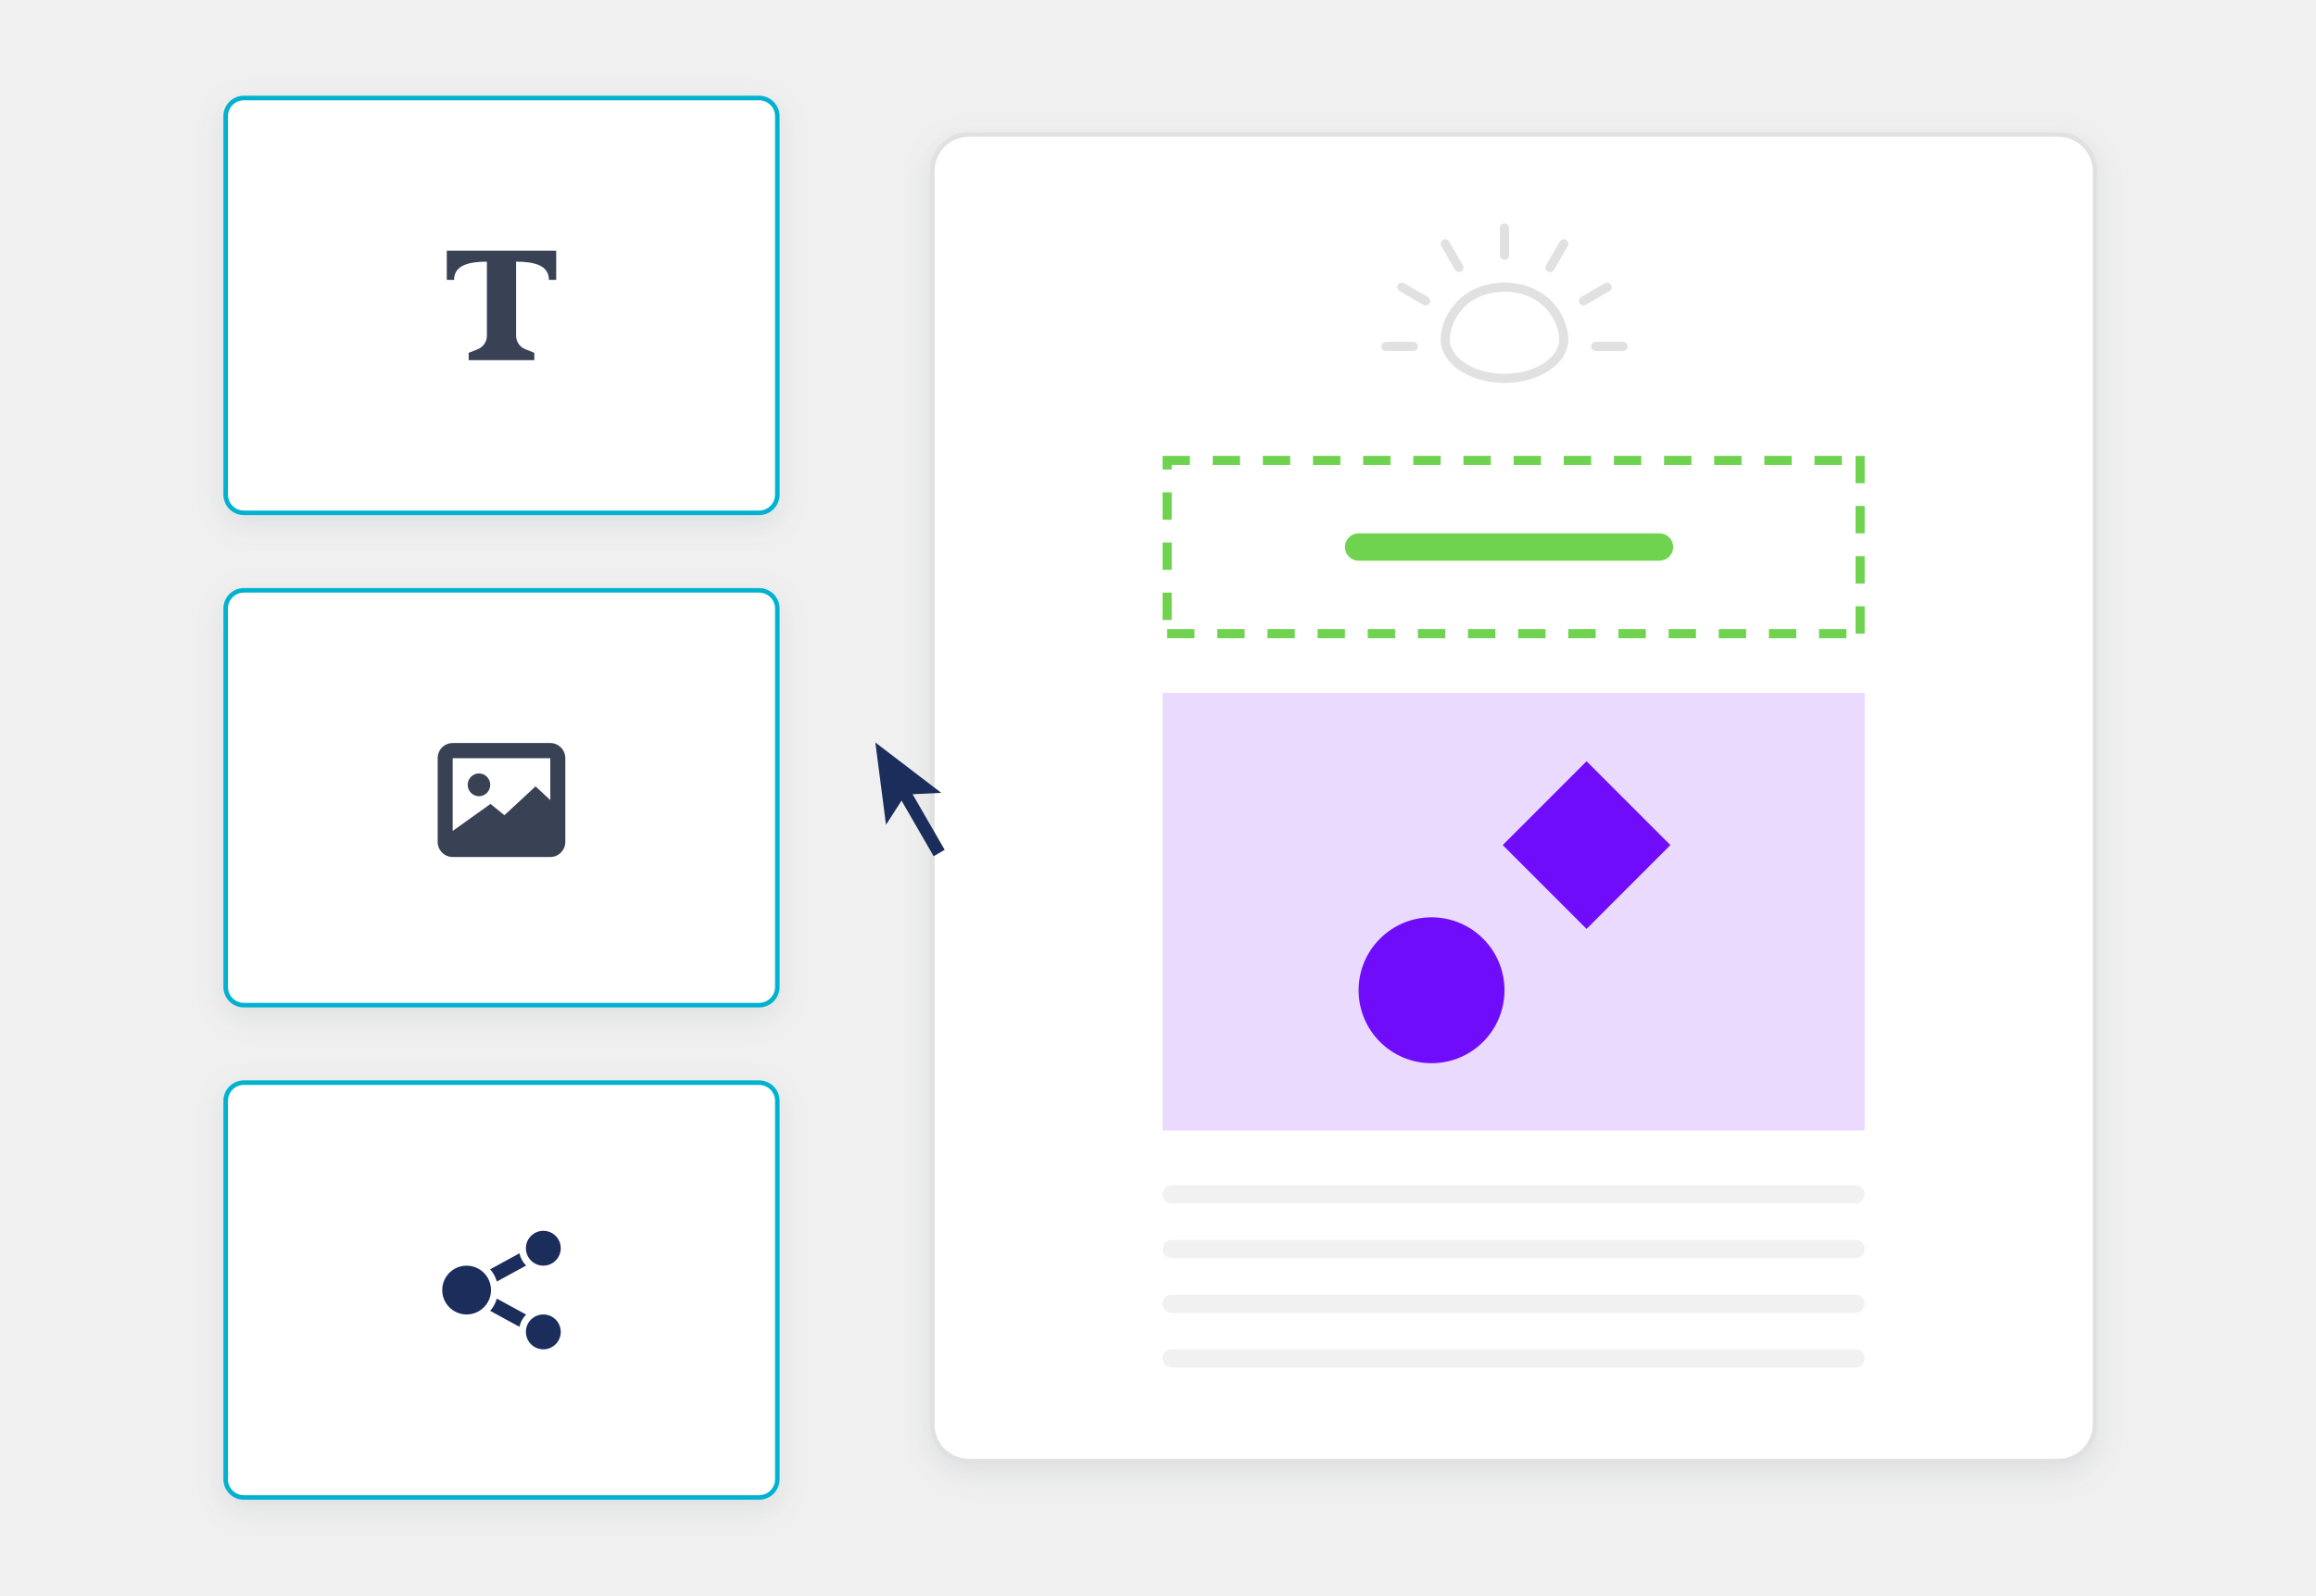
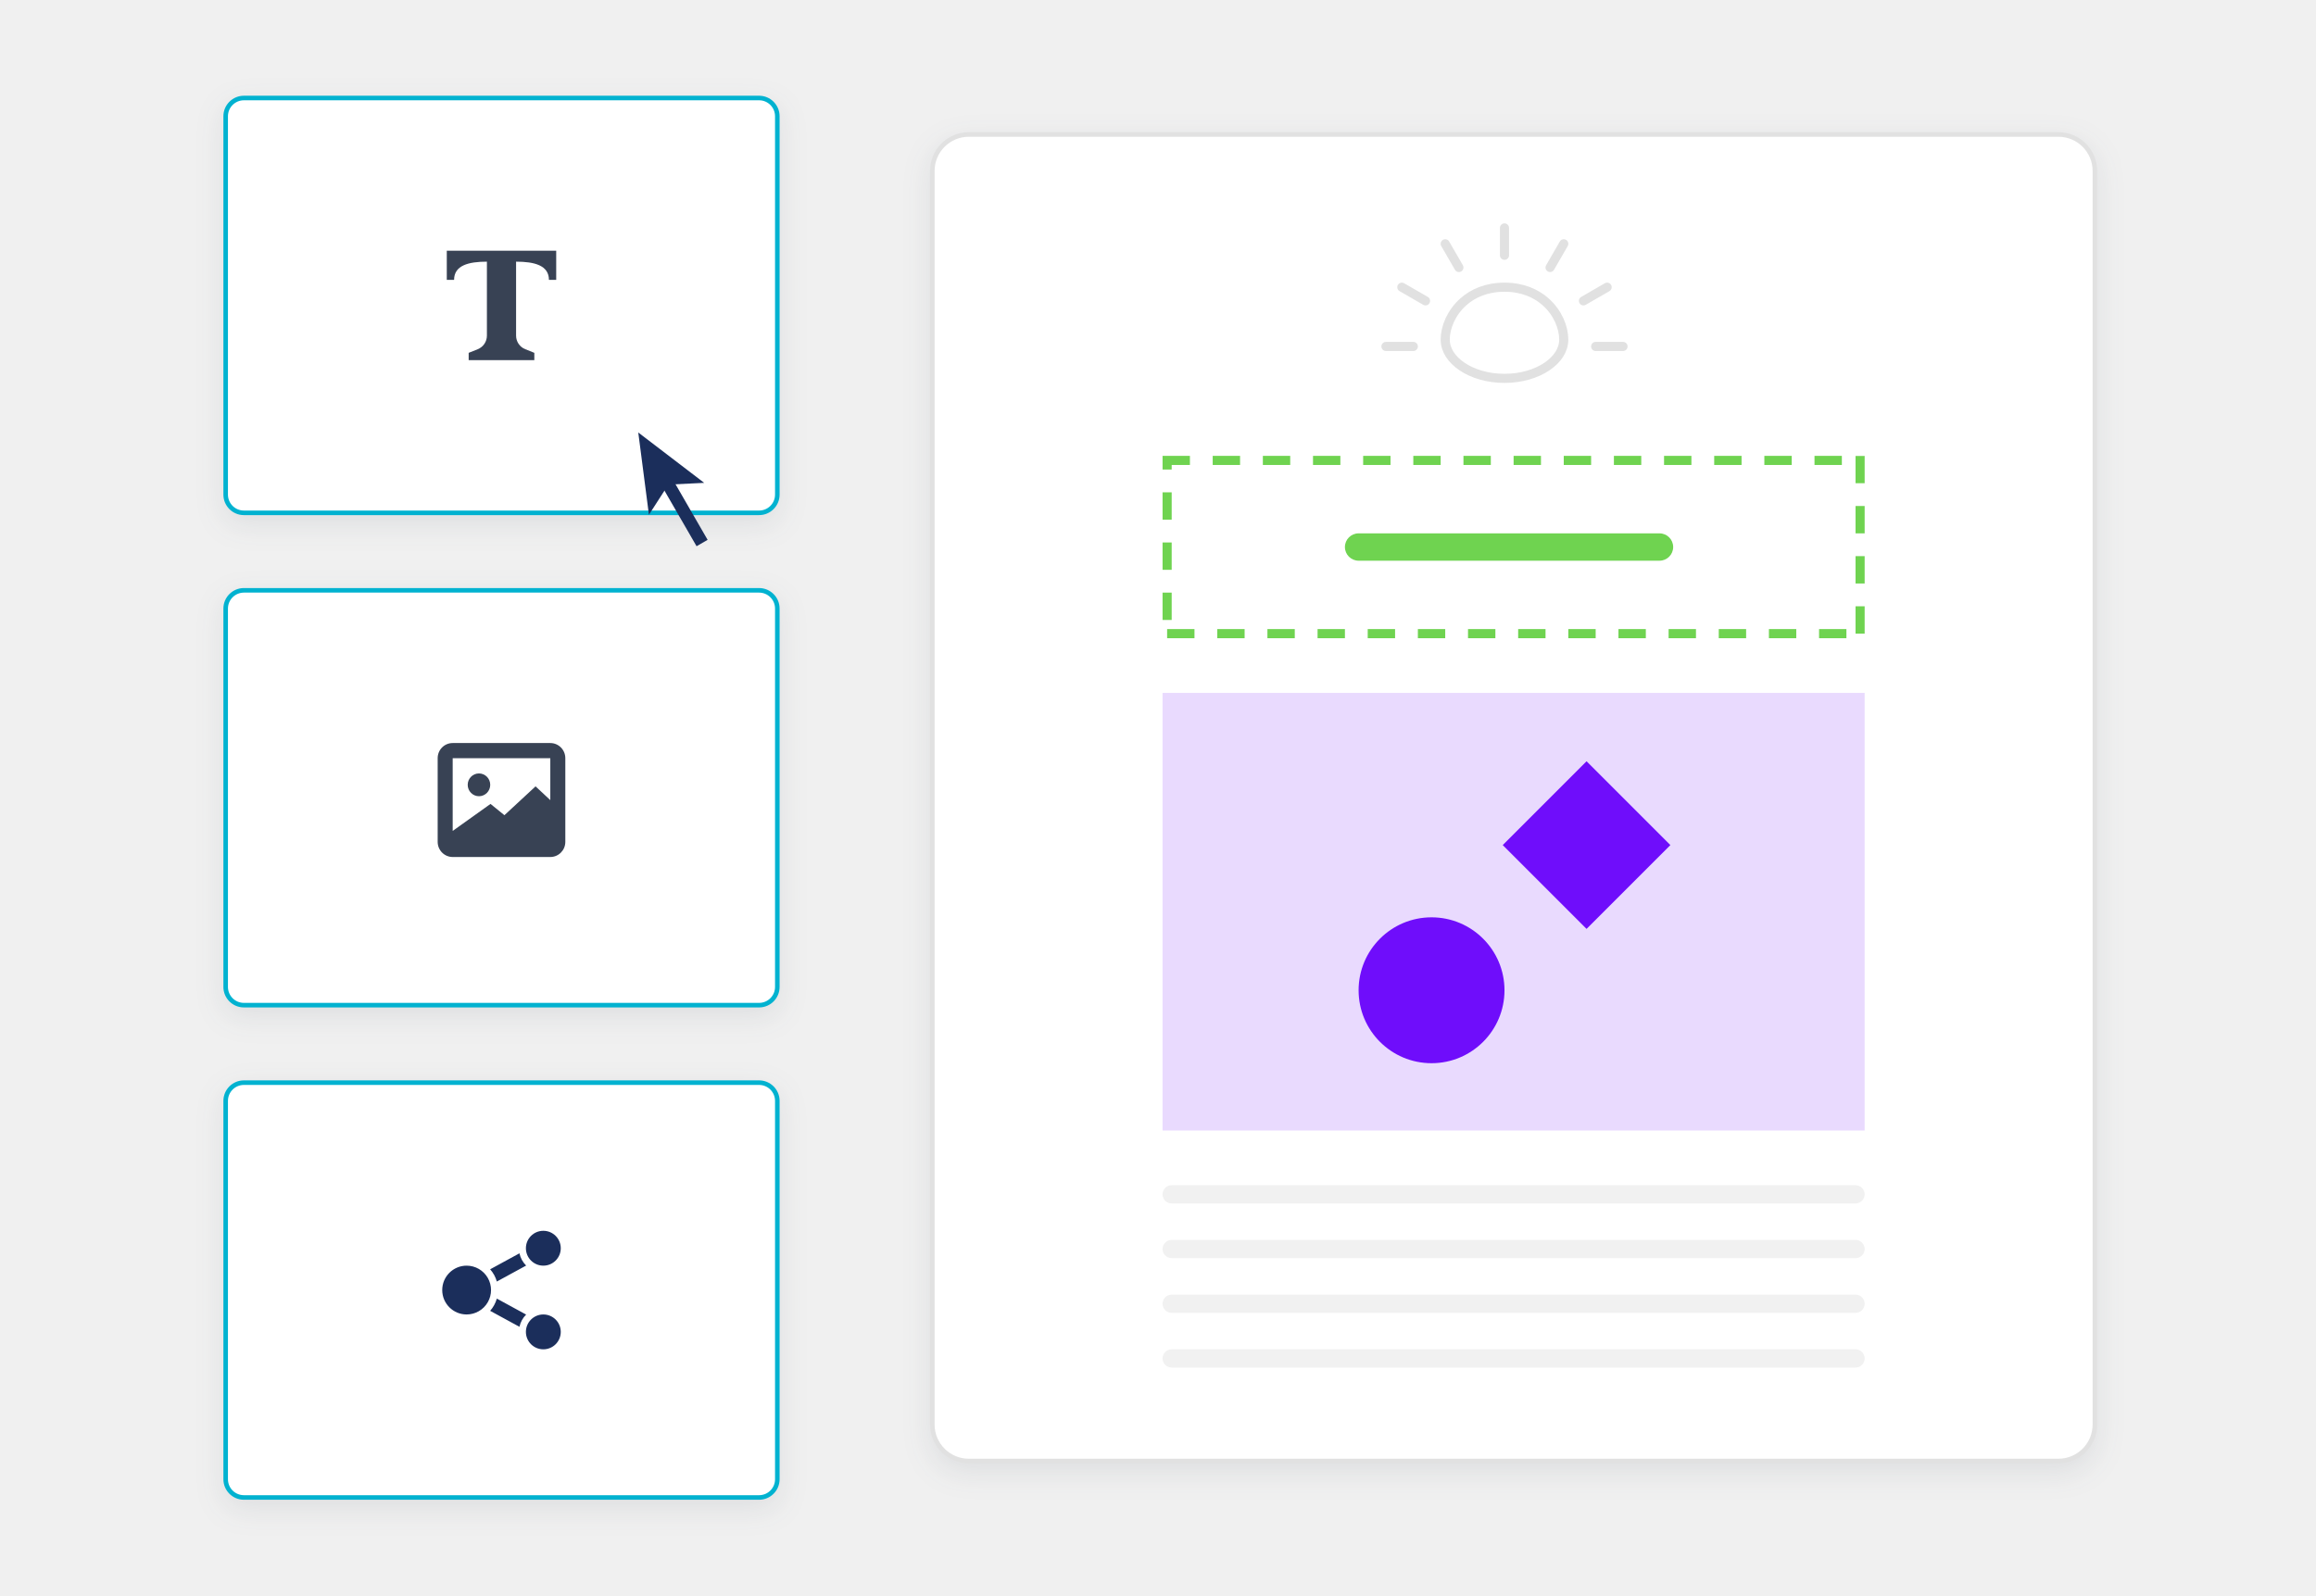
<svg xmlns="http://www.w3.org/2000/svg" xmlns:xlink="http://www.w3.org/1999/xlink" width="508" height="350" viewBox="0 0 508 350">
  <defs>
    <rect id="beautiful-emails-b" width="254" height="290" x="0" y="0" rx="8" />
    <filter id="beautiful-emails-c" width="108.7%" height="107.6%" x="-4.3%" y="-3.1%" filterUnits="objectBoundingBox">
      <feMorphology in="SourceAlpha" operator="dilate" radius="1" result="shadowSpreadOuter1" />
      <feOffset dy="2" in="shadowSpreadOuter1" result="shadowOffsetOuter1" />
      <feGaussianBlur in="shadowOffsetOuter1" result="shadowBlurOuter1" stdDeviation="3" />
      <feComposite in="shadowBlurOuter1" in2="SourceAlpha" operator="out" result="shadowBlurOuter1" />
      <feColorMatrix in="shadowBlurOuter1" values="0 0 0 0 0.208   0 0 0 0 0.259   0 0 0 0 0.329  0 0 0 0.101 0" />
    </filter>
    <rect id="beautiful-emails-e" width="154" height="96" x="0" y="0" />
    <rect id="beautiful-emails-a" width="154" height="40" x="0" y="0" />
    <mask id="beautiful-emails-g" width="154" height="40" x="0" y="0" fill="#fff" maskContentUnits="userSpaceOnUse" maskUnits="objectBoundingBox">
      <use xlink:href="#beautiful-emails-a" />
    </mask>
    <rect id="beautiful-emails-i" width="120" height="90" x="0" y="0" rx="4" />
    <filter id="beautiful-emails-h" width="118.3%" height="124.4%" x="-9.2%" y="-10%" filterUnits="objectBoundingBox">
      <feMorphology in="SourceAlpha" operator="dilate" radius="1" result="shadowSpreadOuter1" />
      <feOffset dy="2" in="shadowSpreadOuter1" result="shadowOffsetOuter1" />
      <feGaussianBlur in="shadowOffsetOuter1" result="shadowBlurOuter1" stdDeviation="3" />
      <feComposite in="shadowBlurOuter1" in2="SourceAlpha" operator="out" result="shadowBlurOuter1" />
      <feColorMatrix in="shadowBlurOuter1" values="0 0 0 0 0.208   0 0 0 0 0.259   0 0 0 0 0.329  0 0 0 0.101 0" />
    </filter>
    <rect id="beautiful-emails-k" width="120" height="90" x="0" y="0" rx="4" />
    <filter id="beautiful-emails-j" width="118.3%" height="124.4%" x="-9.2%" y="-10%" filterUnits="objectBoundingBox">
      <feMorphology in="SourceAlpha" operator="dilate" radius="1" result="shadowSpreadOuter1" />
      <feOffset dy="2" in="shadowSpreadOuter1" result="shadowOffsetOuter1" />
      <feGaussianBlur in="shadowOffsetOuter1" result="shadowBlurOuter1" stdDeviation="3" />
      <feComposite in="shadowBlurOuter1" in2="SourceAlpha" operator="out" result="shadowBlurOuter1" />
      <feColorMatrix in="shadowBlurOuter1" values="0 0 0 0 0.208   0 0 0 0 0.259   0 0 0 0 0.329  0 0 0 0.101 0" />
    </filter>
    <rect id="beautiful-emails-m" width="120" height="90" x="0" y="0" rx="4" />
    <filter id="beautiful-emails-l" width="118.3%" height="124.4%" x="-9.2%" y="-10%" filterUnits="objectBoundingBox">
      <feMorphology in="SourceAlpha" operator="dilate" radius="1" result="shadowSpreadOuter1" />
      <feOffset dy="2" in="shadowSpreadOuter1" result="shadowOffsetOuter1" />
      <feGaussianBlur in="shadowOffsetOuter1" result="shadowBlurOuter1" stdDeviation="3" />
      <feComposite in="shadowBlurOuter1" in2="SourceAlpha" operator="out" result="shadowBlurOuter1" />
      <feColorMatrix in="shadowBlurOuter1" values="0 0 0 0 0.208   0 0 0 0 0.259   0 0 0 0 0.329  0 0 0 0.101 0" />
    </filter>
  </defs>
  <g fill="none" fill-rule="evenodd">
    <g transform="translate(205 30)">
      <mask id="beautiful-emails-d" fill="#fff">
        <use xlink:href="#beautiful-emails-b" />
      </mask>
      <use fill="#000" filter="url(#beautiful-emails-c)" xlink:href="#beautiful-emails-b" />
      <rect width="255" height="291" x="-.5" y="-.5" fill="#FFF" stroke="#E1E1E1" rx="8" />
      <g mask="url(#beautiful-emails-d)">
        <g transform="translate(50 122)">
          <mask id="beautiful-emails-f" fill="#fff">
            <use xlink:href="#beautiful-emails-e" />
          </mask>
          <use fill="#6F0DFB" fill-opacity=".15" xlink:href="#beautiful-emails-e" />
          <circle cx="59" cy="65.234" r="16" fill="#6F0DFB" mask="url(#beautiful-emails-f)" />
          <rect width="26" height="26" x="80" y="20.385" fill="#6F0DFB" mask="url(#beautiful-emails-f)" transform="rotate(-45 93 33.385)" />
          <rect width="154" height="4" y="108" fill="#F1F1F1" rx="2" />
          <rect width="154" height="4" y="120" fill="#F1F1F1" rx="2" />
          <rect width="154" height="4" y="132" fill="#F1F1F1" rx="2" />
          <rect width="154" height="4" y="144" fill="#F1F1F1" rx="2" />
        </g>
      </g>
      <g mask="url(#beautiful-emails-d)">
        <g transform="translate(50 70)">
          <use stroke="#6FD350" stroke-dasharray="6 5" stroke-width="4" mask="url(#beautiful-emails-g)" xlink:href="#beautiful-emails-a" />
          <rect width="72" height="6" x="40" y="17" fill="#6FD350" rx="3" />
        </g>
      </g>
      <path stroke="#E1E1E1" stroke-width="2" d="M125,33 C121.108,33 118.095,34.318 115.955,36.229 C113.319,38.583 112,41.821 112,44.5 C112,46.82 113.441,48.883 115.662,50.39 C118.052,52.012 121.357,53 125,53 C128.643,53 131.948,52.012 134.338,50.39 C136.559,48.883 138,46.82 138,44.5 C138,41.821 136.681,38.583 134.045,36.229 C131.905,34.318 128.892,33 125,33 Z" mask="url(#beautiful-emails-d)" />
      <rect width="8" height="2" x="98" y="45" fill="#E1E1E1" mask="url(#beautiful-emails-d)" rx="1" />
      <rect width="8" height="2" x="101.081" y="33.5" fill="#E1E1E1" mask="url(#beautiful-emails-d)" rx="1" transform="rotate(30 105.081 34.5)" />
      <rect width="8" height="2" x="109.5" y="25.081" fill="#E1E1E1" mask="url(#beautiful-emails-d)" rx="1" transform="rotate(60 113.5 26.081)" />
      <rect width="8" height="2" x="121" y="22" fill="#E1E1E1" mask="url(#beautiful-emails-d)" rx="1" transform="rotate(90 125 23)" />
      <rect width="8" height="2" x="132.5" y="25.081" fill="#E1E1E1" mask="url(#beautiful-emails-d)" rx="1" transform="rotate(120 136.5 26.081)" />
      <rect width="8" height="2" x="140.919" y="33.5" fill="#E1E1E1" mask="url(#beautiful-emails-d)" rx="1" transform="rotate(150 144.919 34.5)" />
      <rect width="8" height="2" x="144" y="45" fill="#E1E1E1" mask="url(#beautiful-emails-d)" rx="1" transform="rotate(180 148 46)" />
    </g>
    <g transform="translate(50 22)">
      <use fill="#000" filter="url(#beautiful-emails-h)" xlink:href="#beautiful-emails-i" />
      <rect width="121" height="91" x="-.5" y="-.5" fill="#FFF" stroke="#01B2D0" rx="4" />
      <path fill="#384254" d="M24,6.4 L22.405,6.4 C22.405,3.2 19.2,2.4 15.2,2.4 L15.2,18.634 C15.2,19.942 15.996,21.119 17.211,21.605 L19.2,22.4 L19.2,24 L4.8,24 L4.8,22.4 L6.789,21.605 C8.004,21.119 8.8,19.942 8.8,18.634 L8.8,2.4 C4.8,2.4 1.6,3.2 1.6,6.4 L0,6.4 L0,0 L24,0 L24,6.4 Z" transform="translate(48 33)" />
    </g>
    <g transform="translate(50 238)">
      <use fill="#000" filter="url(#beautiful-emails-j)" xlink:href="#beautiful-emails-k" />
      <rect width="121" height="91" x="-.5" y="-.5" fill="#FFF" stroke="#01B2D0" rx="4" />
      <path fill="#1B2E5B" fill-rule="nonzero" d="M69.176,50.353 C71.288,50.353 73,52.065 73,54.176 C73,56.288 71.288,58 69.176,58 C67.065,58 65.353,56.288 65.353,54.176 C65.353,52.065 67.065,50.353 69.176,50.353 Z M58.977,46.874 L65.405,50.377 C64.666,51.11 64.156,52.043 63.94,53.062 L57.512,49.556 C58.185,48.793 58.692,47.88 58.977,46.874 L58.977,46.874 Z M52.353,39.647 C54.265,39.647 56.033,40.667 56.989,42.324 C57.945,43.98 57.945,46.02 56.989,47.676 C56.033,49.333 54.265,50.353 52.353,50.353 C49.397,50.353 47,47.956 47,45 C47,42.044 49.397,39.647 52.353,39.647 L52.353,39.647 Z M63.94,36.938 C64.16,37.977 64.68,38.904 65.406,39.624 L58.978,43.128 C58.697,42.134 58.195,41.217 57.51,40.444 L63.94,36.938 Z M69.176,32 C71.288,32 73,33.712 73,35.824 C73,37.935 71.288,39.647 69.176,39.647 C67.065,39.647 65.353,37.935 65.353,35.824 C65.353,33.712 67.065,32 69.176,32 Z" />
    </g>
    <g transform="translate(50 130)">
      <use fill="#000" filter="url(#beautiful-emails-l)" xlink:href="#beautiful-emails-m" />
      <rect width="121" height="91" x="-.5" y="-.5" fill="#FFF" stroke="#01B2D0" rx="4" />
      <path fill="#384254" d="M70.706,33 C72.526,33 74,34.488 74,36.32 L74,54.68 C74,56.513 72.534,58 70.706,58 L49.294,58 C47.474,58 46,56.512 46,54.68 L46,36.32 C46,34.487 47.466,33 49.294,33 L70.706,33 Z M70.706,36.333 L49.294,36.333 L49.294,52.278 L57.592,46.355 L60.641,48.83 L67.471,42.503 L70.706,45.523 L70.706,36.333 Z M55.059,39.667 C56.423,39.667 57.529,40.786 57.529,42.167 C57.529,43.547 56.423,44.667 55.059,44.667 C53.694,44.667 52.588,43.547 52.588,42.167 C52.588,40.786 53.694,39.667 55.059,39.667 Z" />
    </g>
-     <g fill="#1B2E5B" transform="rotate(-30 403.43 -263.777)">
+     <g fill="#1B2E5B" transform="rotate(-30 250.54 -200.744)">
      <rect width="2.8" height="19.6" x="5.6" y="8.4" />
      <polygon points="7 0 14 16.8 7 13.2 0 16.8" />
    </g>
  </g>
</svg>
